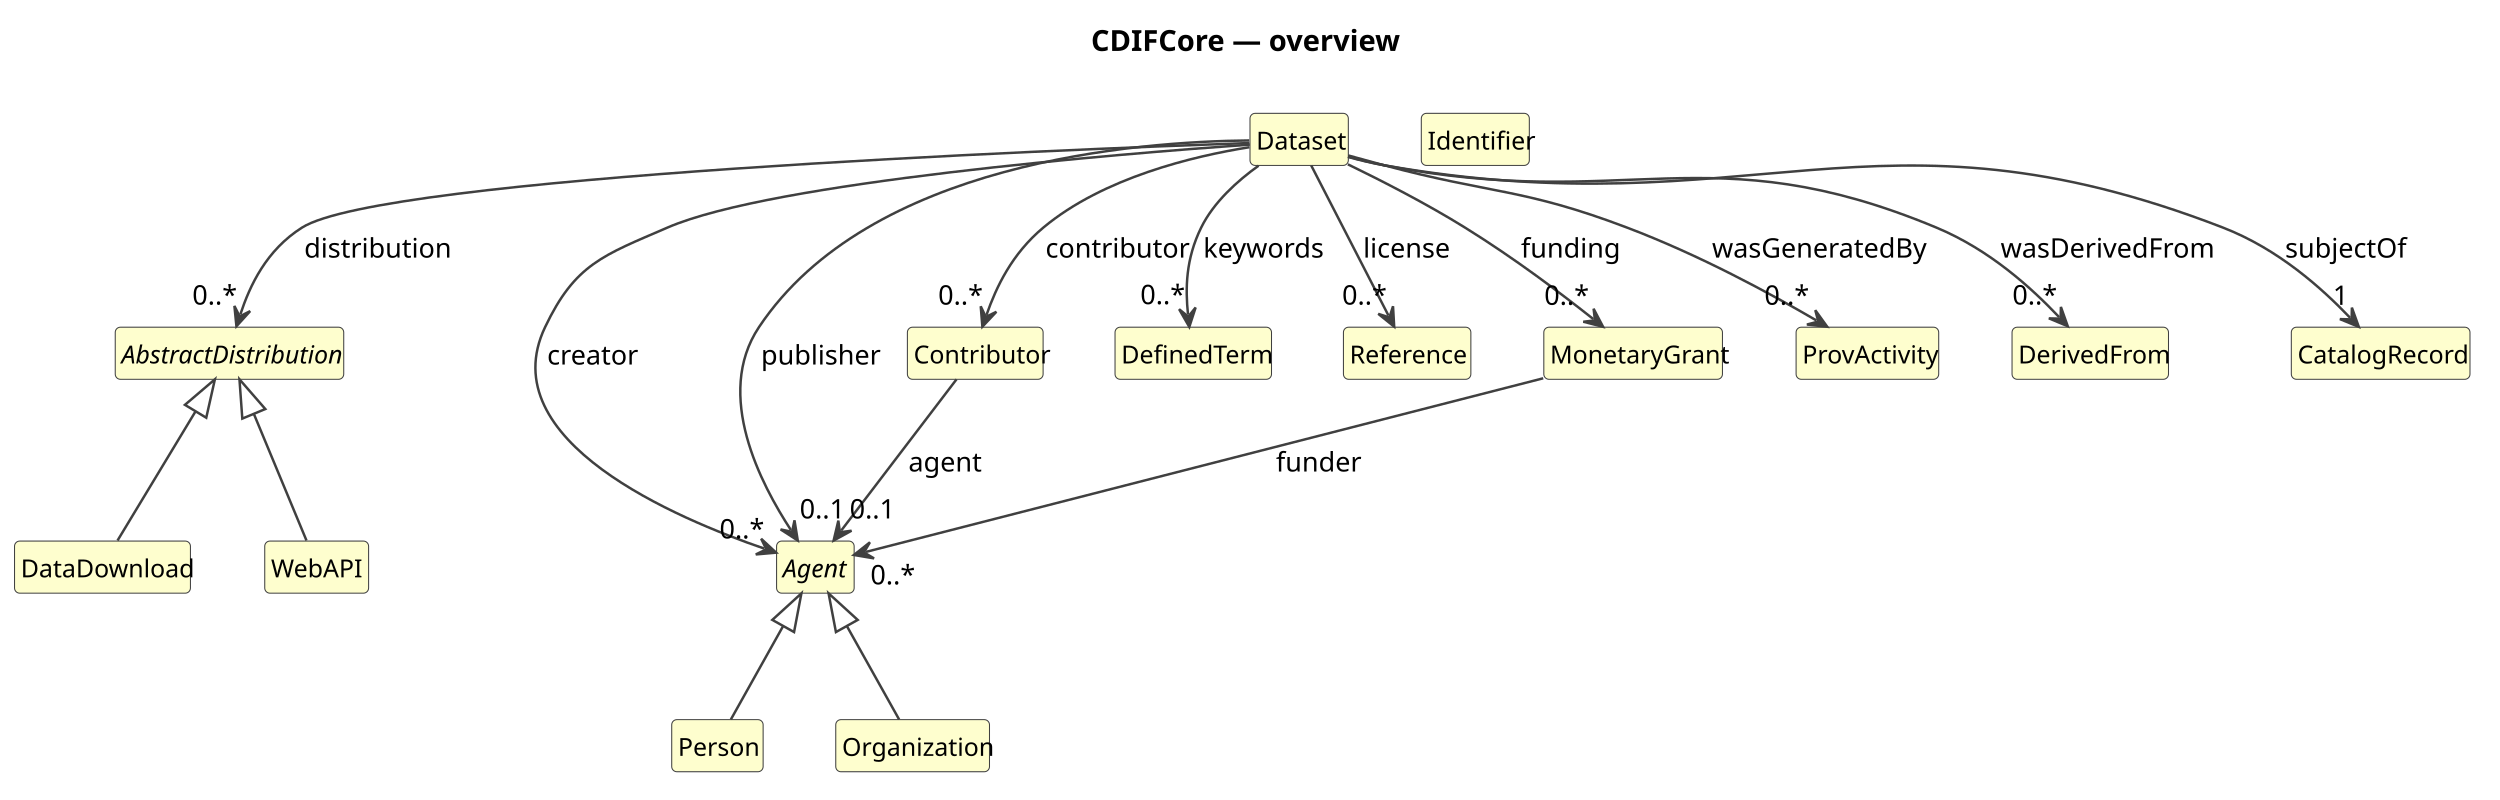
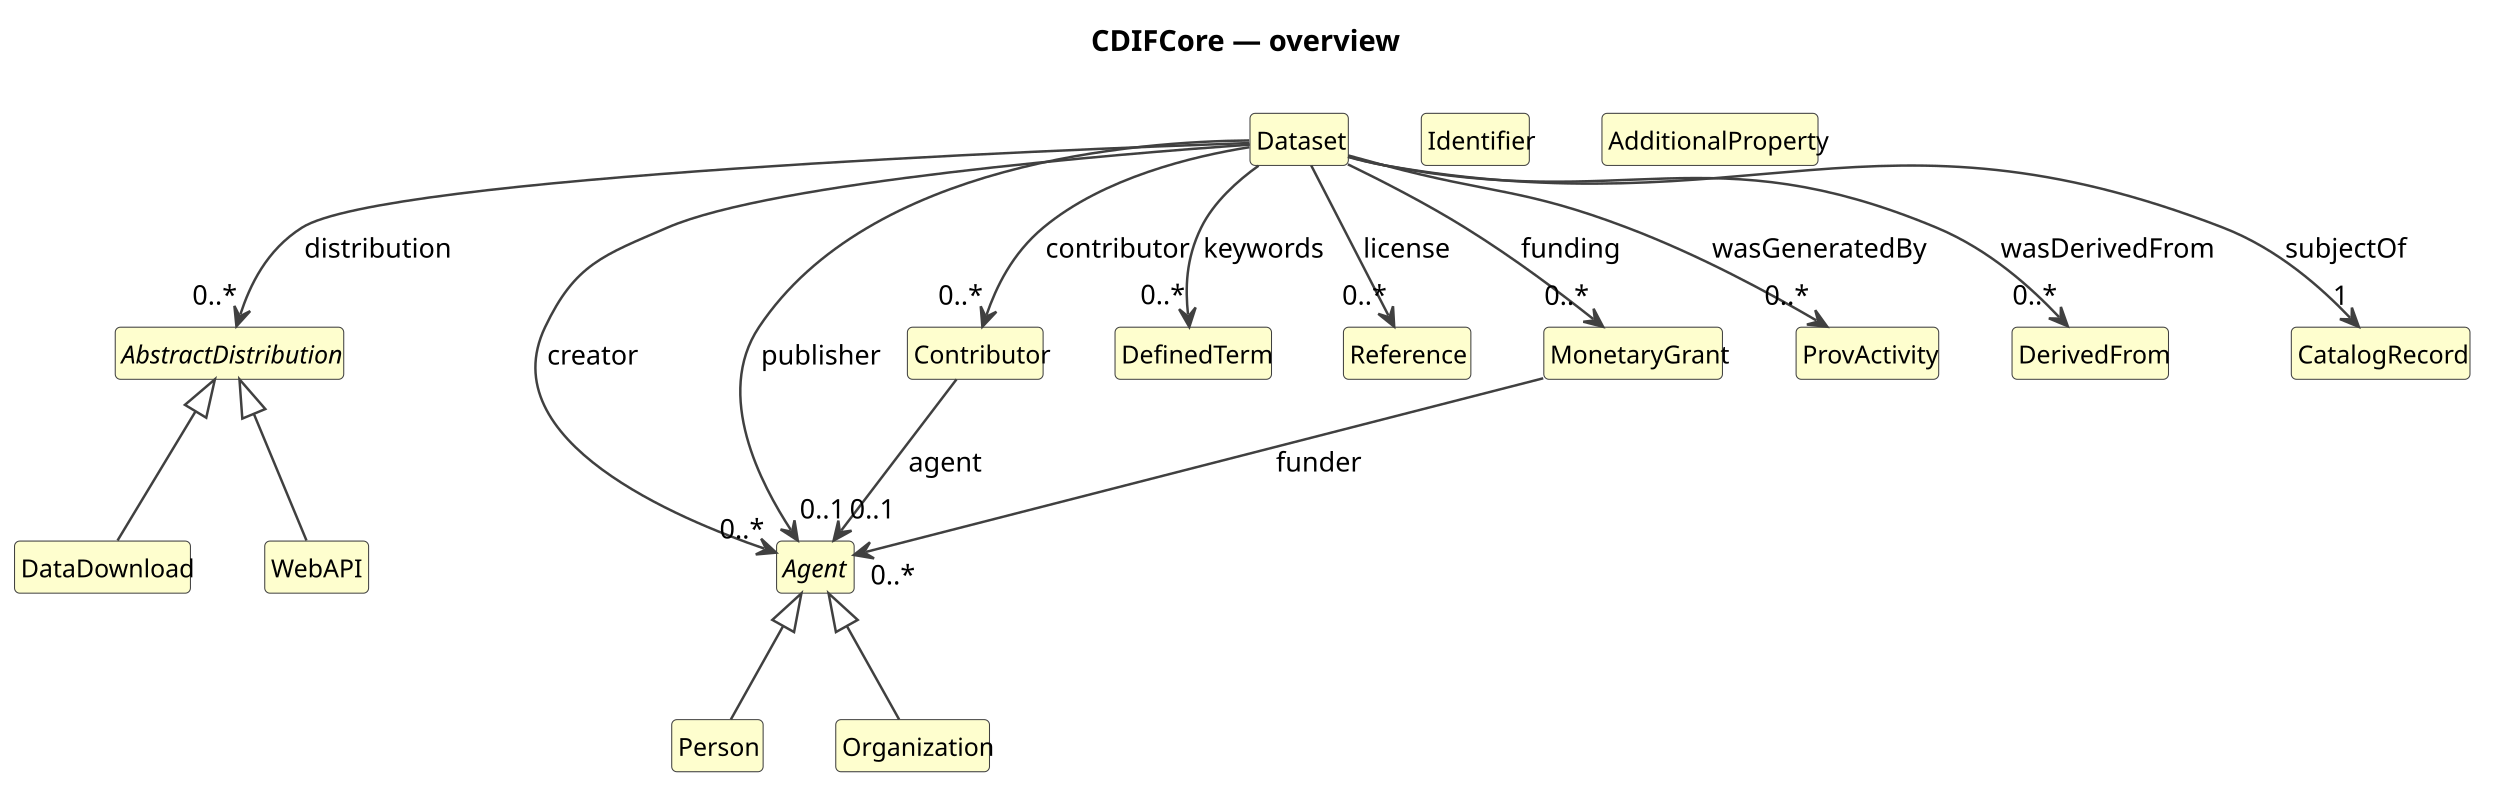
<svg xmlns="http://www.w3.org/2000/svg" contentStyleType="text/css" data-diagram-type="CLASS" height="385px" preserveAspectRatio="none" style="width:1204px;height:385px;background:#FFFFFF;" version="1.1" viewBox="0 0 1204 385" width="1204px" zoomAndPan="magnify">
  <defs />
  <g>
    <g class="title" data-source-line="1">
      <text fill="#000000" font-family="sans-serif" font-size="14" font-weight="700" lengthAdjust="spacing" textLength="146.699" x="525.423" y="24.533">CDIFCore — overview</text>
    </g>
    <g class="entity" data-qualified-name="Dataset" data-source-line="12" id="ent0002">
      <rect fill="#FEFECE" height="25.094" rx="2.5" ry="2.5" style="stroke:#404040;stroke-width:0.5;" width="47.355" x="602" y="54.579" />
      <text fill="#000000" font-family="sans-serif" font-size="12" lengthAdjust="spacing" textLength="41.355" x="605" y="72.036">Dataset</text>
    </g>
    <g class="entity" data-qualified-name="AbstractDistribution" data-source-line="13" id="ent0003">
      <rect fill="#FEFECE" height="25.094" rx="2.5" ry="2.5" style="stroke:#404040;stroke-width:0.5;" width="110.039" x="55.5" y="157.579" />
      <text fill="#000000" font-family="sans-serif" font-size="12" font-style="italic" lengthAdjust="spacing" textLength="104.039" x="58.5" y="175.036">AbstractDistribution</text>
    </g>
    <g class="entity" data-qualified-name="DataDownload" data-source-line="14" id="ent0004">
      <rect fill="#FEFECE" height="25.094" rx="2.5" ry="2.5" style="stroke:#404040;stroke-width:0.5;" width="84.715" x="7" y="260.579" />
      <text fill="#000000" font-family="sans-serif" font-size="12" lengthAdjust="spacing" textLength="78.715" x="10" y="278.036">DataDownload</text>
    </g>
    <g class="entity" data-qualified-name="WebAPI" data-source-line="15" id="ent0005">
      <rect fill="#FEFECE" height="25.094" rx="2.5" ry="2.5" style="stroke:#404040;stroke-width:0.5;" width="50.016" x="127.5" y="260.579" />
      <text fill="#000000" font-family="sans-serif" font-size="12" lengthAdjust="spacing" textLength="44.016" x="130.5" y="278.036">WebAPI</text>
    </g>
    <g class="entity" data-qualified-name="Agent" data-source-line="16" id="ent0006">
      <rect fill="#FEFECE" height="25.094" rx="2.5" ry="2.5" style="stroke:#404040;stroke-width:0.5;" width="37.359" x="374" y="260.579" />
      <text fill="#000000" font-family="sans-serif" font-size="12" font-style="italic" lengthAdjust="spacing" textLength="31.359" x="377" y="278.036">Agent</text>
    </g>
    <g class="entity" data-qualified-name="Person" data-source-line="17" id="ent0007">
      <rect fill="#FEFECE" height="25.094" rx="2.5" ry="2.5" style="stroke:#404040;stroke-width:0.5;" width="44.022" x="323.5" y="346.579" />
      <text fill="#000000" font-family="sans-serif" font-size="12" lengthAdjust="spacing" textLength="38.022" x="326.5" y="364.036">Person</text>
    </g>
    <g class="entity" data-qualified-name="Organization" data-source-line="18" id="ent0008">
      <rect fill="#FEFECE" height="25.094" rx="2.5" ry="2.5" style="stroke:#404040;stroke-width:0.5;" width="74.039" x="402.5" y="346.579" />
      <text fill="#000000" font-family="sans-serif" font-size="12" lengthAdjust="spacing" textLength="68.039" x="405.5" y="364.036">Organization</text>
    </g>
    <g class="entity" data-qualified-name="Contributor" data-source-line="19" id="ent0009">
      <rect fill="#FEFECE" height="25.094" rx="2.5" ry="2.5" style="stroke:#404040;stroke-width:0.5;" width="65.361" x="437" y="157.579" />
      <text fill="#000000" font-family="sans-serif" font-size="12" lengthAdjust="spacing" textLength="59.361" x="440" y="175.036">Contributor</text>
    </g>
    <g class="entity" data-qualified-name="DefinedTerm" data-source-line="20" id="ent0010">
      <rect fill="#FEFECE" height="25.094" rx="2.5" ry="2.5" style="stroke:#404040;stroke-width:0.5;" width="75.357" x="537" y="157.579" />
      <text fill="#000000" font-family="sans-serif" font-size="12" lengthAdjust="spacing" textLength="69.357" x="540" y="175.036">DefinedTerm</text>
    </g>
    <g class="entity" data-qualified-name="Identifier" data-source-line="21" id="ent0011">
      <rect fill="#FEFECE" height="25.094" rx="2.5" ry="2.5" style="stroke:#404040;stroke-width:0.5;" width="52.025" x="684.5" y="54.579" />
      <text fill="#000000" font-family="sans-serif" font-size="12" lengthAdjust="spacing" textLength="46.025" x="687.5" y="72.036">Identifier</text>
    </g>
-     <g class="entity" data-qualified-name="Reference" data-source-line="22" id="ent0012">
+     <g class="entity" data-qualified-name="AdditionalProperty" data-source-line="22" id="ent0012">
+       <rect fill="#FEFECE" height="25.094" rx="2.5" ry="2.5" style="stroke:#404040;stroke-width:0.5;" width="104.057" x="771.5" y="54.579" />
+       <text fill="#000000" font-family="sans-serif" font-size="12" lengthAdjust="spacing" textLength="98.057" x="774.5" y="72.036">AdditionalProperty</text>
+     </g>
+     <g class="entity" data-qualified-name="Reference" data-source-line="23" id="ent0013">
      <rect fill="#FEFECE" height="25.094" rx="2.5" ry="2.5" style="stroke:#404040;stroke-width:0.5;" width="61.365" x="647" y="157.579" />
      <text fill="#000000" font-family="sans-serif" font-size="12" lengthAdjust="spacing" textLength="55.365" x="650" y="175.036">Reference</text>
    </g>
-     <g class="entity" data-qualified-name="MonetaryGrant" data-source-line="23" id="ent0013">
+     <g class="entity" data-qualified-name="MonetaryGrant" data-source-line="24" id="ent0014">
      <rect fill="#FEFECE" height="25.094" rx="2.5" ry="2.5" style="stroke:#404040;stroke-width:0.5;" width="86.033" x="743.5" y="157.579" />
      <text fill="#000000" font-family="sans-serif" font-size="12" lengthAdjust="spacing" textLength="80.033" x="746.5" y="175.036">MonetaryGrant</text>
    </g>
-     <g class="entity" data-qualified-name="ProvActivity" data-source-line="24" id="ent0014">
+     <g class="entity" data-qualified-name="ProvActivity" data-source-line="25" id="ent0015">
      <rect fill="#FEFECE" height="25.094" rx="2.5" ry="2.5" style="stroke:#404040;stroke-width:0.5;" width="68.678" x="865" y="157.579" />
      <text fill="#000000" font-family="sans-serif" font-size="12" lengthAdjust="spacing" textLength="62.678" x="868" y="175.036">ProvActivity</text>
    </g>
-     <g class="entity" data-qualified-name="DerivedFrom" data-source-line="25" id="ent0015">
+     <g class="entity" data-qualified-name="DerivedFrom" data-source-line="26" id="ent0016">
      <rect fill="#FEFECE" height="25.094" rx="2.5" ry="2.5" style="stroke:#404040;stroke-width:0.5;" width="75.346" x="969" y="157.579" />
      <text fill="#000000" font-family="sans-serif" font-size="12" lengthAdjust="spacing" textLength="69.346" x="972" y="175.036">DerivedFrom</text>
    </g>
-     <g class="entity" data-qualified-name="CatalogRecord" data-source-line="26" id="ent0016">
+     <g class="entity" data-qualified-name="CatalogRecord" data-source-line="27" id="ent0017">
      <rect fill="#FEFECE" height="25.094" rx="2.5" ry="2.5" style="stroke:#404040;stroke-width:0.5;" width="86.045" x="1103.5" y="157.579" />
      <text fill="#000000" font-family="sans-serif" font-size="12" lengthAdjust="spacing" textLength="80.045" x="1106.5" y="175.036">CatalogRecord</text>
    </g>
-     <g class="link" data-entity-1="ent0003" data-entity-2="ent0004" data-link-type="extension" data-source-line="27" id="lnk17">
-       <path codeLine="27" d="M94.194,198.077 C82.493,217.447 68.38,240.819 56.6,260.319" fill="none" id="AbstractDistribution-backto-DataDownload" style="stroke:#404040;stroke-width:1.2;" />
+     <g class="link" data-entity-1="ent0003" data-entity-2="ent0004" data-link-type="extension" data-source-line="28" id="lnk18">
+       <path codeLine="28" d="M94.194,198.077 C82.493,217.447 68.38,240.819 56.6,260.319" fill="none" id="AbstractDistribution-backto-DataDownload" style="stroke:#404040;stroke-width:1.2;" />
      <polygon fill="none" points="103.5,182.669,89.058,194.975,99.329,201.179,103.5,182.669" style="stroke:#404040;stroke-width:1.2;" />
    </g>
-     <g class="link" data-entity-1="ent0003" data-entity-2="ent0005" data-link-type="extension" data-source-line="28" id="lnk18">
-       <path codeLine="28" d="M122.235,199.288 C130.295,218.658 139.5,240.819 147.61,260.319" fill="none" id="AbstractDistribution-backto-WebAPI" style="stroke:#404040;stroke-width:1.2;" />
+     <g class="link" data-entity-1="ent0003" data-entity-2="ent0005" data-link-type="extension" data-source-line="29" id="lnk19">
+       <path codeLine="29" d="M122.235,199.288 C130.295,218.658 139.5,240.819 147.61,260.319" fill="none" id="AbstractDistribution-backto-WebAPI" style="stroke:#404040;stroke-width:1.2;" />
      <polygon fill="none" points="115.32,182.669,116.696,201.593,127.775,196.983,115.32,182.669" style="stroke:#404040;stroke-width:1.2;" />
    </g>
-     <g class="link" data-entity-1="ent0006" data-entity-2="ent0007" data-link-type="extension" data-source-line="29" id="lnk19">
-       <path codeLine="29" d="M377.179,301.472 C368.209,317.522 360.93,330.499 351.98,346.499" fill="none" id="Agent-backto-Person" style="stroke:#404040;stroke-width:1.2;" />
+     <g class="link" data-entity-1="ent0006" data-entity-2="ent0007" data-link-type="extension" data-source-line="30" id="lnk20">
+       <path codeLine="30" d="M377.179,301.472 C368.209,317.522 360.93,330.499 351.98,346.499" fill="none" id="Agent-backto-Person" style="stroke:#404040;stroke-width:1.2;" />
      <polygon fill="none" points="385.96,285.759,371.941,298.545,382.416,304.399,385.96,285.759" style="stroke:#404040;stroke-width:1.2;" />
    </g>
-     <g class="link" data-entity-1="ent0006" data-entity-2="ent0008" data-link-type="extension" data-source-line="30" id="lnk20">
-       <path codeLine="30" d="M407.821,301.472 C416.791,317.522 424.07,330.499 433.02,346.499" fill="none" id="Agent-backto-Organization" style="stroke:#404040;stroke-width:1.2;" />
+     <g class="link" data-entity-1="ent0006" data-entity-2="ent0008" data-link-type="extension" data-source-line="31" id="lnk21">
+       <path codeLine="31" d="M407.821,301.472 C416.791,317.522 424.07,330.499 433.02,346.499" fill="none" id="Agent-backto-Organization" style="stroke:#404040;stroke-width:1.2;" />
      <polygon fill="none" points="399.04,285.759,402.584,304.399,413.059,298.545,399.04,285.759" style="stroke:#404040;stroke-width:1.2;" />
    </g>
-     <g class="link" data-entity-1="ent0002" data-entity-2="ent0003" data-link-type="dependency" data-source-line="31" id="lnk21">
-       <path codeLine="31" d="M601.69,68.869 C510.19,72.059 184.37,85.069 145.5,109.579 C128.27,120.449 120.373,137.422 115.743,151.432" fill="none" id="Dataset-to-AbstractDistribution" style="stroke:#404040;stroke-width:1.2;" />
+     <g class="link" data-entity-1="ent0002" data-entity-2="ent0003" data-link-type="dependency" data-source-line="32" id="lnk22">
+       <path codeLine="32" d="M601.69,68.869 C510.19,72.059 184.37,85.069 145.5,109.579 C128.27,120.449 120.373,137.422 115.743,151.432" fill="none" id="Dataset-to-AbstractDistribution" style="stroke:#404040;stroke-width:1.2;" />
      <polygon fill="#404040" points="113.86,157.129,120.482,149.839,115.429,152.382,112.886,147.329,113.86,157.129" style="stroke:#404040;stroke-width:1.2;" />
      <text fill="#000000" font-family="sans-serif" font-size="13" lengthAdjust="spacing" textLength="62.867" x="146.5" y="124.075">distribution</text>
      <text fill="#000000" font-family="sans-serif" font-size="13" lengthAdjust="spacing" textLength="19.513" x="92.609" y="146.686">0..*</text>
    </g>
-     <g class="link" data-entity-1="ent0002" data-entity-2="ent0006" data-link-type="dependency" data-source-line="32" id="lnk22">
-       <path codeLine="32" d="M601.91,69.649 C539.62,74.049 372.08,87.639 321.5,109.579 C290.49,123.029 277.02,127.049 262.5,157.579 C236.47,212.309 326.284,249.874 368.114,264.214" fill="none" id="Dataset-to-Agent" style="stroke:#404040;stroke-width:1.2;" />
+     <g class="link" data-entity-1="ent0002" data-entity-2="ent0006" data-link-type="dependency" data-source-line="33" id="lnk23">
+       <path codeLine="33" d="M601.91,69.649 C539.62,74.049 372.08,87.639 321.5,109.579 C290.49,123.029 277.02,127.049 262.5,157.579 C236.47,212.309 326.284,249.874 368.114,264.214" fill="none" id="Dataset-to-Agent" style="stroke:#404040;stroke-width:1.2;" />
      <polygon fill="#404040" points="373.79,266.159,366.574,259.457,369.06,264.538,363.979,267.025,373.79,266.159" style="stroke:#404040;stroke-width:1.2;" />
      <text fill="#000000" font-family="sans-serif" font-size="13" lengthAdjust="spacing" textLength="40.46" x="263.5" y="175.575">creator</text>
      <text fill="#000000" font-family="sans-serif" font-size="13" lengthAdjust="spacing" textLength="19.513" x="346.526" y="259.31">0..*</text>
    </g>
-     <g class="link" data-entity-1="ent0002" data-entity-2="ent0006" data-link-type="dependency" data-source-line="34" id="lnk24">
-       <path codeLine="34" d="M601.62,67.639 C548,68.139 418.57,77.919 365.5,157.579 C343.76,190.209 366.538,233.276 380.918,255.286" fill="none" id="Dataset-to-Agent-1" style="stroke:#404040;stroke-width:1.2;" />
+     <g class="link" data-entity-1="ent0002" data-entity-2="ent0006" data-link-type="dependency" data-source-line="35" id="lnk25">
+       <path codeLine="35" d="M601.62,67.639 C548,68.139 418.57,77.919 365.5,157.579 C343.76,190.209 366.538,233.276 380.918,255.286" fill="none" id="Dataset-to-Agent-1" style="stroke:#404040;stroke-width:1.2;" />
      <polygon fill="#404040" points="384.2,260.309,382.626,250.587,381.465,256.124,375.929,254.963,384.2,260.309" style="stroke:#404040;stroke-width:1.2;" />
      <text fill="#000000" font-family="sans-serif" font-size="13" lengthAdjust="spacing" textLength="52.755" x="366.5" y="175.575">publisher</text>
      <text fill="#000000" font-family="sans-serif" font-size="13" lengthAdjust="spacing" textLength="21.684" x="385.13" y="249.677">0..1</text>
    </g>
-     <g class="link" data-entity-1="ent0002" data-entity-2="ent0009" data-link-type="dependency" data-source-line="33" id="lnk23">
-       <path codeLine="33" d="M601.72,70.899 C574.94,75.159 531.41,85.479 502.5,109.579 C487.26,122.289 479.797,138.278 475.097,151.668" fill="none" id="Dataset-to-Contributor" style="stroke:#404040;stroke-width:1.2;" />
+     <g class="link" data-entity-1="ent0002" data-entity-2="ent0009" data-link-type="dependency" data-source-line="34" id="lnk24">
+       <path codeLine="34" d="M601.72,70.899 C574.94,75.159 531.41,85.479 502.5,109.579 C487.26,122.289 479.797,138.278 475.097,151.668" fill="none" id="Dataset-to-Contributor" style="stroke:#404040;stroke-width:1.2;" />
      <polygon fill="#404040" points="473.11,157.329,479.865,150.162,474.766,152.612,472.317,147.512,473.11,157.329" style="stroke:#404040;stroke-width:1.2;" />
      <text fill="#000000" font-family="sans-serif" font-size="13" lengthAdjust="spacing" textLength="61.42" x="503.5" y="124.075">contributor</text>
      <text fill="#000000" font-family="sans-serif" font-size="13" lengthAdjust="spacing" textLength="19.513" x="451.821" y="146.705">0..*</text>
    </g>
-     <g class="link" data-entity-1="ent0002" data-entity-2="ent0013" data-link-type="dependency" data-source-line="35" id="lnk25">
-       <path codeLine="35" d="M649.13,79.139 C665.35,87.009 687.16,98.179 705.5,109.579 C729.81,124.679 751.506,141.135 767.346,153.675" fill="none" id="Dataset-to-MonetaryGrant" style="stroke:#404040;stroke-width:1.2;" />
+     <g class="link" data-entity-1="ent0002" data-entity-2="ent0014" data-link-type="dependency" data-source-line="36" id="lnk26">
+       <path codeLine="36" d="M649.13,79.139 C665.35,87.009 687.16,98.179 705.5,109.579 C729.81,124.679 751.506,141.135 767.346,153.675" fill="none" id="Dataset-to-MonetaryGrant" style="stroke:#404040;stroke-width:1.2;" />
      <polygon fill="#404040" points="772.05,157.399,767.476,148.677,768.13,154.296,762.511,154.949,772.05,157.399" style="stroke:#404040;stroke-width:1.2;" />
      <text fill="#000000" font-family="sans-serif" font-size="13" lengthAdjust="spacing" textLength="42.65" x="732.5" y="124.075">funding</text>
      <text fill="#000000" font-family="sans-serif" font-size="13" lengthAdjust="spacing" textLength="19.513" x="743.714" y="146.803">0..*</text>
    </g>
-     <g class="link" data-entity-1="ent0002" data-entity-2="ent0014" data-link-type="dependency" data-source-line="36" id="lnk26">
-       <path codeLine="36" d="M649.32,74.859 C654.95,76.429 660.93,78.089 666.5,79.579 C718.35,93.499 733.31,90.549 783.5,109.579 C818.84,122.979 852.256,141.198 874.816,154.348" fill="none" id="Dataset-to-ProvActivity" style="stroke:#404040;stroke-width:1.2;" />
+     <g class="link" data-entity-1="ent0002" data-entity-2="ent0015" data-link-type="dependency" data-source-line="37" id="lnk27">
+       <path codeLine="37" d="M649.32,74.859 C654.95,76.429 660.93,78.089 666.5,79.579 C718.35,93.499 733.31,90.549 783.5,109.579 C818.84,122.979 852.256,141.198 874.816,154.348" fill="none" id="Dataset-to-ProvActivity" style="stroke:#404040;stroke-width:1.2;" />
      <polygon fill="#404040" points="880,157.369,874.239,149.381,875.68,154.851,870.21,156.293,880,157.369" style="stroke:#404040;stroke-width:1.2;" />
      <text fill="#000000" font-family="sans-serif" font-size="13" lengthAdjust="spacing" textLength="99.722" x="824.5" y="124.075">wasGeneratedBy</text>
      <text fill="#000000" font-family="sans-serif" font-size="13" lengthAdjust="spacing" textLength="19.513" x="849.746" y="146.761">0..*</text>
    </g>
-     <g class="link" data-entity-1="ent0002" data-entity-2="ent0015" data-link-type="dependency" data-source-line="37" id="lnk27">
-       <path codeLine="37" d="M649.19,75.419 C654.82,76.979 660.84,78.469 666.5,79.579 C783.27,102.389 822.68,63.829 932.5,109.579 C958.37,120.359 978.382,138.705 991.692,152.745" fill="none" id="Dataset-to-DerivedFrom" style="stroke:#404040;stroke-width:1.2;" />
+     <g class="link" data-entity-1="ent0002" data-entity-2="ent0016" data-link-type="dependency" data-source-line="38" id="lnk28">
+       <path codeLine="38" d="M649.19,75.419 C654.82,76.979 660.84,78.469 666.5,79.579 C783.27,102.389 822.68,63.829 932.5,109.579 C958.37,120.359 978.382,138.705 991.692,152.745" fill="none" id="Dataset-to-DerivedFrom" style="stroke:#404040;stroke-width:1.2;" />
      <polygon fill="#404040" points="995.82,157.099,992.531,147.816,992.38,153.471,986.725,153.32,995.82,157.099" style="stroke:#404040;stroke-width:1.2;" />
      <text fill="#000000" font-family="sans-serif" font-size="13" lengthAdjust="spacing" textLength="98.243" x="963.5" y="124.075">wasDerivedFrom</text>
      <text fill="#000000" font-family="sans-serif" font-size="13" lengthAdjust="spacing" textLength="19.513" x="969.158" y="146.645">0..*</text>
    </g>
-     <g class="link" data-entity-1="ent0002" data-entity-2="ent0016" data-link-type="dependency" data-source-line="38" id="lnk28">
-       <path codeLine="38" d="M649.16,75.579 C654.8,77.129 660.82,78.579 666.5,79.579 C843.84,110.709 902.58,44.609 1070.5,109.579 C1097.38,119.979 1118.302,138.924 1131.852,153.084" fill="none" id="Dataset-to-CatalogRecord" style="stroke:#404040;stroke-width:1.2;" />
+     <g class="link" data-entity-1="ent0002" data-entity-2="ent0017" data-link-type="dependency" data-source-line="39" id="lnk29">
+       <path codeLine="39" d="M649.16,75.579 C654.8,77.129 660.82,78.579 666.5,79.579 C843.84,110.709 902.58,44.609 1070.5,109.579 C1097.38,119.979 1118.302,138.924 1131.852,153.084" fill="none" id="Dataset-to-CatalogRecord" style="stroke:#404040;stroke-width:1.2;" />
      <polygon fill="#404040" points="1136,157.419,1132.668,148.151,1132.543,153.807,1126.888,153.682,1136,157.419" style="stroke:#404040;stroke-width:1.2;" />
      <text fill="#000000" font-family="sans-serif" font-size="13" lengthAdjust="spacing" textLength="54.914" x="1100.5" y="124.075">subjectOf</text>
      <text fill="#000000" font-family="sans-serif" font-size="13" lengthAdjust="spacing" textLength="7.23" x="1123.524" y="146.83">1</text>
    </g>
-     <g class="link" data-entity-1="ent0002" data-entity-2="ent0010" data-link-type="dependency" data-source-line="39" id="lnk29">
-       <path codeLine="39" d="M606.13,79.799 C596.04,87.029 584.56,97.269 578.5,109.579 C571,124.809 570.849,138.982 572.149,151.482" fill="none" id="Dataset-to-DefinedTerm" style="stroke:#404040;stroke-width:1.2;" />
+     <g class="link" data-entity-1="ent0002" data-entity-2="ent0010" data-link-type="dependency" data-source-line="40" id="lnk30">
+       <path codeLine="40" d="M606.13,79.799 C596.04,87.029 584.56,97.269 578.5,109.579 C571,124.809 570.849,138.982 572.149,151.482" fill="none" id="Dataset-to-DefinedTerm" style="stroke:#404040;stroke-width:1.2;" />
      <polygon fill="#404040" points="572.77,157.449,575.818,148.084,572.253,152.476,567.861,148.911,572.77,157.449" style="stroke:#404040;stroke-width:1.2;" />
      <text fill="#000000" font-family="sans-serif" font-size="13" lengthAdjust="spacing" textLength="54.907" x="579.5" y="124.075">keywords</text>
      <text fill="#000000" font-family="sans-serif" font-size="13" lengthAdjust="spacing" textLength="19.513" x="549.17" y="146.488">0..*</text>
    </g>
-     <g class="link" data-entity-1="ent0002" data-entity-2="ent0012" data-link-type="dependency" data-source-line="40" id="lnk30">
-       <path codeLine="40" d="M631.47,79.669 C641.44,99.039 658.666,132.484 668.696,151.984" fill="none" id="Dataset-to-Reference" style="stroke:#404040;stroke-width:1.2;" />
+     <g class="link" data-entity-1="ent0002" data-entity-2="ent0013" data-link-type="dependency" data-source-line="41" id="lnk31">
+       <path codeLine="41" d="M631.47,79.669 C641.44,99.039 658.666,132.484 668.696,151.984" fill="none" id="Dataset-to-Reference" style="stroke:#404040;stroke-width:1.2;" />
      <polygon fill="#404040" points="671.44,157.319,670.88,147.486,669.153,152.873,663.766,151.146,671.44,157.319" style="stroke:#404040;stroke-width:1.2;" />
      <text fill="#000000" font-family="sans-serif" font-size="13" lengthAdjust="spacing" textLength="40.466" x="656.5" y="124.075">license</text>
      <text fill="#000000" font-family="sans-serif" font-size="13" lengthAdjust="spacing" textLength="19.513" x="646.342" y="146.691">0..*</text>
    </g>
-     <g class="link" data-entity-1="ent0009" data-entity-2="ent0006" data-link-type="dependency" data-source-line="41" id="lnk31">
-       <path codeLine="41" d="M460.67,182.669 C445.89,202.039 419.967,236.047 405.107,255.547" fill="none" id="Contributor-to-Agent" style="stroke:#404040;stroke-width:1.2;" />
+     <g class="link" data-entity-1="ent0009" data-entity-2="ent0006" data-link-type="dependency" data-source-line="42" id="lnk32">
+       <path codeLine="42" d="M460.67,182.669 C445.89,202.039 419.967,236.047 405.107,255.547" fill="none" id="Contributor-to-Agent" style="stroke:#404040;stroke-width:1.2;" />
      <polygon fill="#404040" points="401.47,260.319,410.107,255.585,404.501,256.342,403.744,250.737,401.47,260.319" style="stroke:#404040;stroke-width:1.2;" />
      <text fill="#000000" font-family="sans-serif" font-size="13" lengthAdjust="spacing" textLength="32.532" x="437.5" y="227.075">agent</text>
      <text fill="#000000" font-family="sans-serif" font-size="13" lengthAdjust="spacing" textLength="21.684" x="409.2" y="249.691">0..1</text>
    </g>
-     <g class="link" data-entity-1="ent0013" data-entity-2="ent0006" data-link-type="dependency" data-source-line="42" id="lnk32">
-       <path codeLine="42" d="M743.21,182.179 C657.85,204.059 476.752,250.479 417.042,265.789" fill="none" id="MonetaryGrant-to-Agent" style="stroke:#404040;stroke-width:1.2;" />
+     <g class="link" data-entity-1="ent0014" data-entity-2="ent0006" data-link-type="dependency" data-source-line="43" id="lnk33">
+       <path codeLine="43" d="M743.21,182.179 C657.85,204.059 476.752,250.479 417.042,265.789" fill="none" id="MonetaryGrant-to-Agent" style="stroke:#404040;stroke-width:1.2;" />
      <polygon fill="#404040" points="411.23,267.279,420.942,268.919,416.073,266.038,418.954,261.169,411.23,267.279" style="stroke:#404040;stroke-width:1.2;" />
      <text fill="#000000" font-family="sans-serif" font-size="13" lengthAdjust="spacing" textLength="36.861" x="614.5" y="227.075">funder</text>
      <text fill="#000000" font-family="sans-serif" font-size="13" lengthAdjust="spacing" textLength="19.513" x="419.191" y="281.43">0..*</text>
    </g>
  </g>
</svg>
